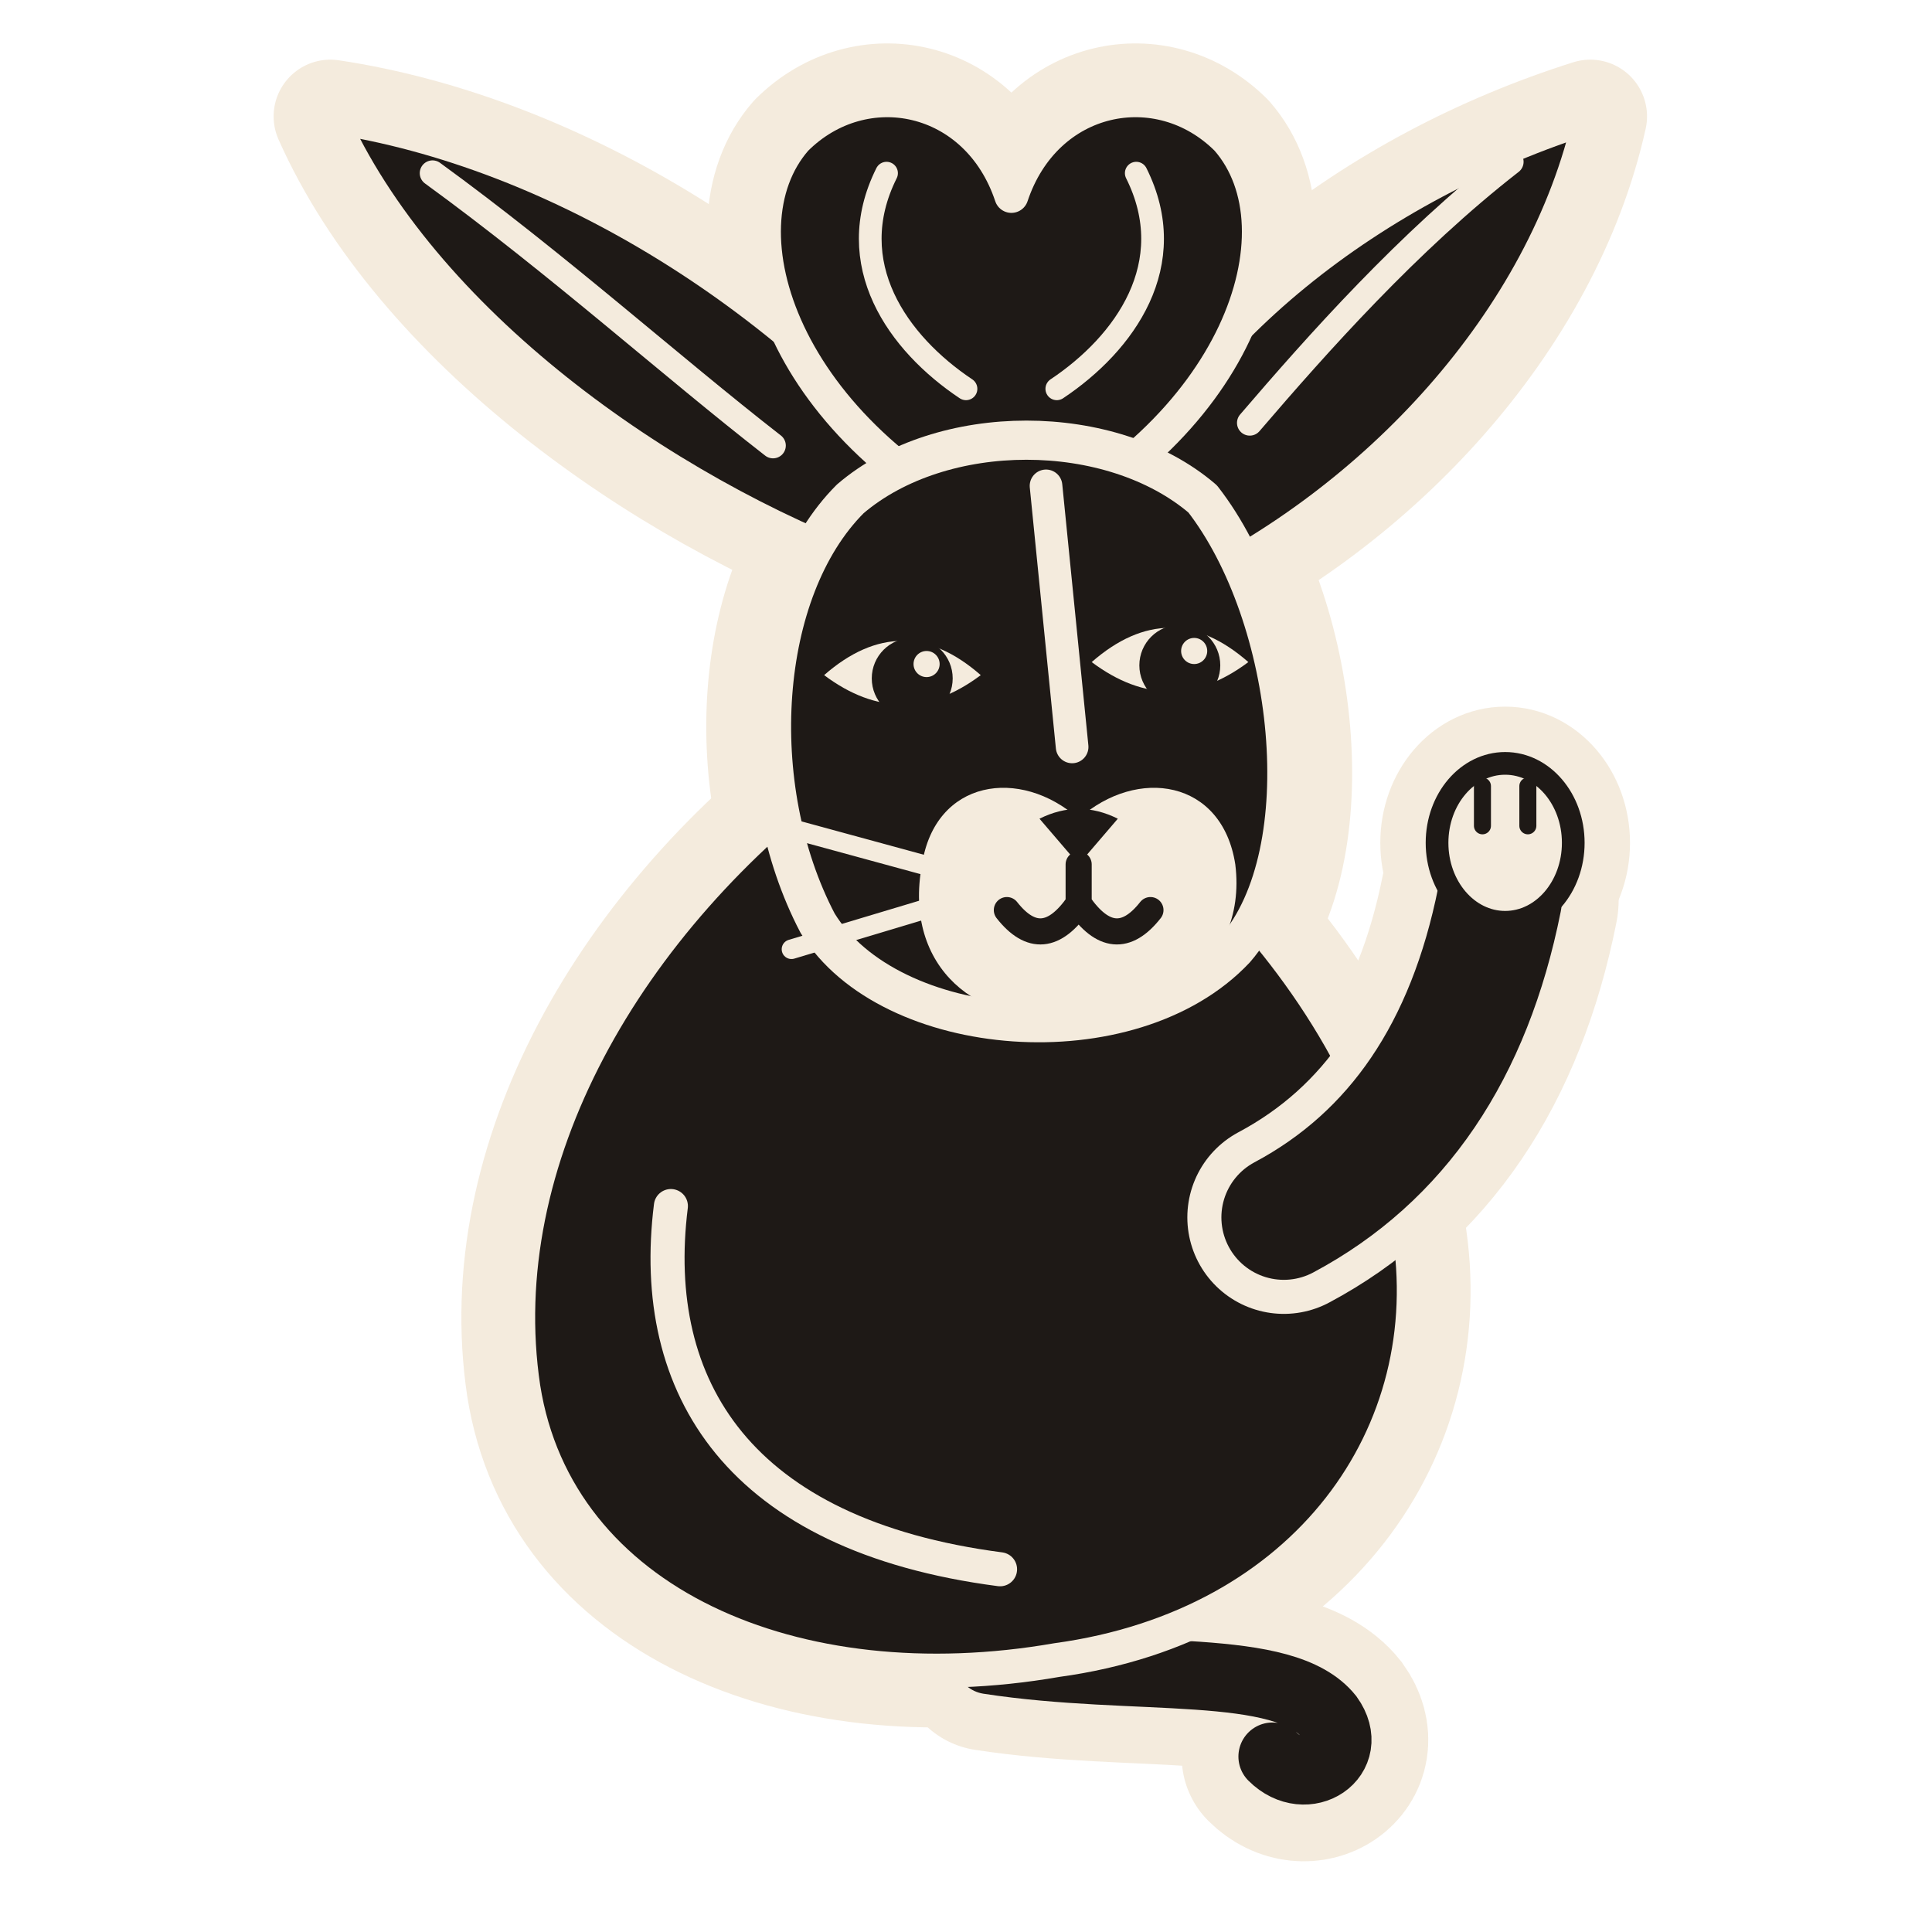
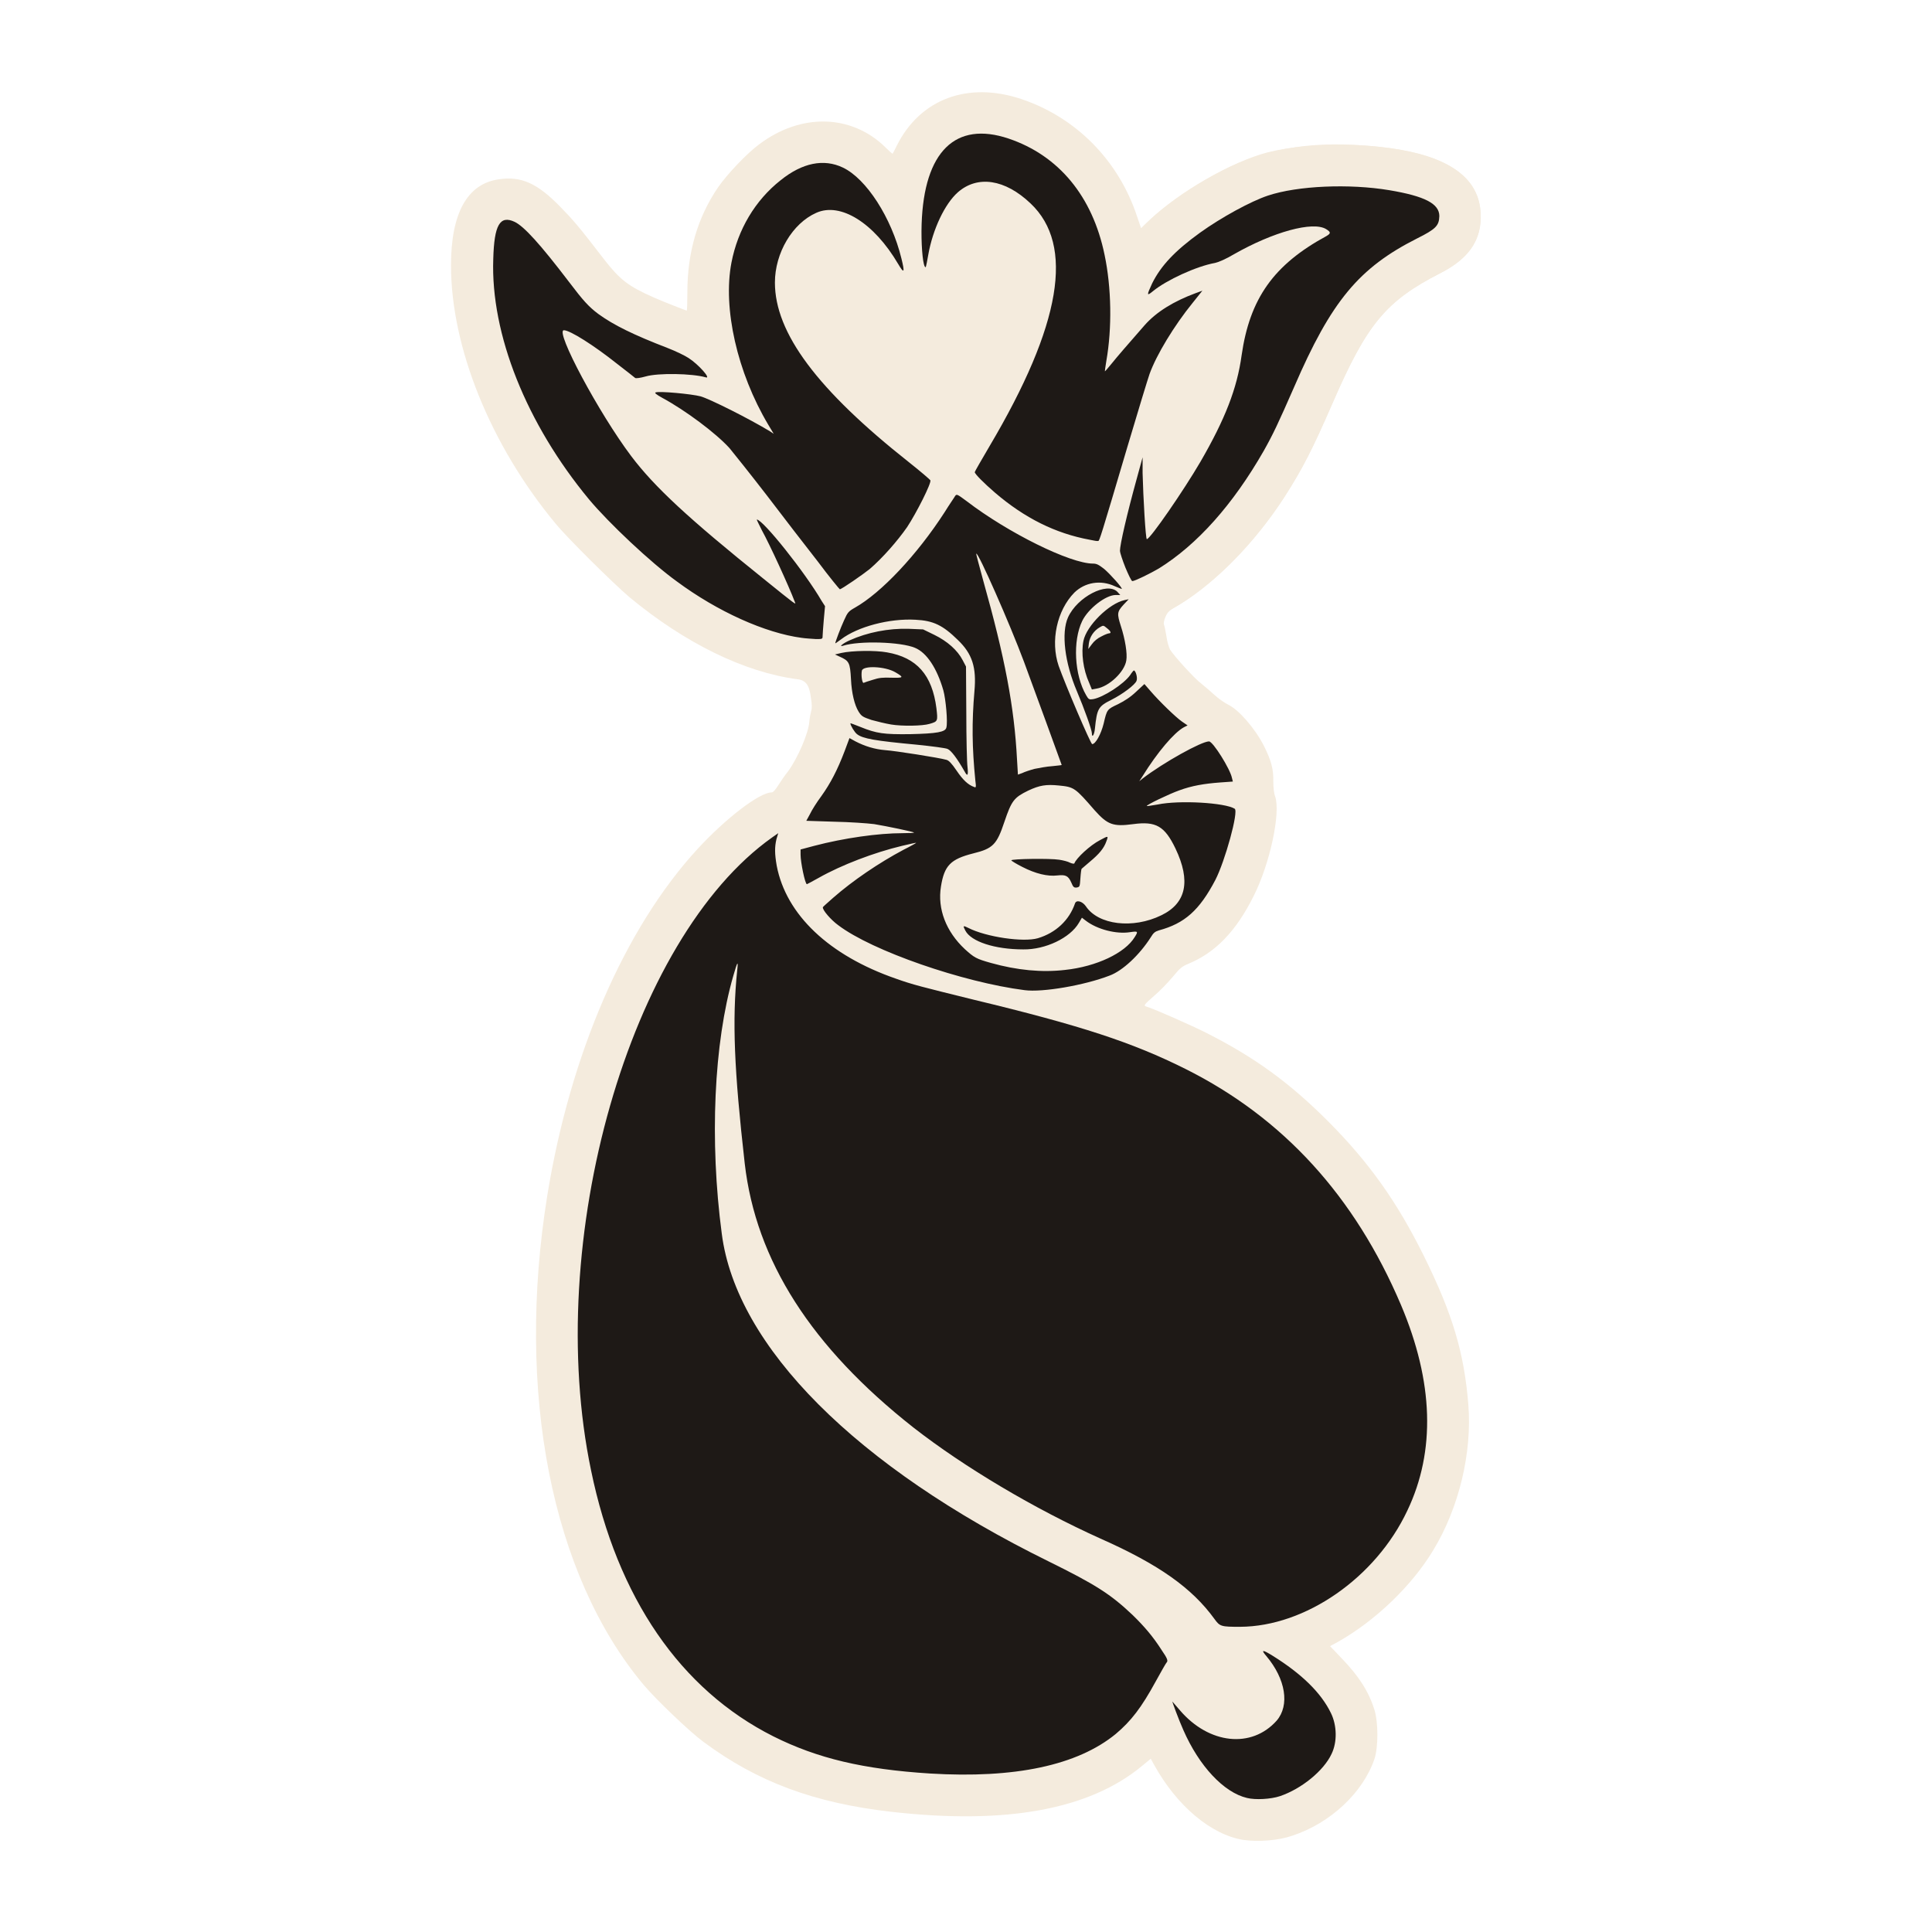
- <svg xmlns="http://www.w3.org/2000/svg" viewBox="0 0 32 32" shape-rendering="geometricPrecision">
+ <svg xmlns="http://www.w3.org/2000/svg" viewBox="0 0 64 64">
  <style>
-     .body { animation: rock 1s ease-in-out infinite; transform-origin: 16px 20px; }
-     .curl { animation: curl 0.35s ease-in-out infinite; transform-origin: 16.4px 28.4px; }
-     .eye { animation: blink 4s ease-in-out infinite; }
-     .eye-l { transform-origin: 15.2px 11.3px; }
-     .eye-r { transform-origin: 19.3px 11.1px; }
-     .wave { animation: wave 0.8s ease-in-out infinite; transform-origin: 21.6px 20.6px; }
+     .body { animation: rock 1.2s ease-in-out infinite; transform-origin: 32px 40px; }
+     .lid { animation: blink 4s ease-in-out infinite; transform: scaleY(0); }
+     .lid-l { transform-origin: 29.63px 21.15px; }
+     .lid-r { transform-origin: 36.56px 19.69px; }
+     .ear { animation: wave 0.6s ease-in-out infinite; transform-origin: 38.1px 18.48px; }
    @keyframes rock { 0%, 100% { transform: rotate(0deg); } 25% { transform: rotate(-4deg); } 75% { transform: rotate(4deg); } }
-     @keyframes blink { 0%, 92%, 100% { transform: scaleY(1); } 95% { transform: scaleY(0.15); } }
-     @keyframes wave { 0%, 100% { transform: rotate(0deg); } 50% { transform: rotate(-25deg); } }
-     @keyframes curl { 0%, 100% { transform: rotate(-8deg); } 50% { transform: rotate(8deg); } }
+     @keyframes blink { 0%, 92%, 100% { transform: scaleY(0); } 95% { transform: scaleY(1); } }
+     @keyframes wave { 0%, 100% { transform: rotate(0deg); } 50% { transform: rotate(10deg); } }
    @media (prefers-reduced-motion: reduce) { [class] { animation: none; } }
  </style>
-   <g transform="matrix(0.94 0 0 0.94 0.96 0.8)">
-     <g class="body">
-       <path class="curl" d="M16.4 28.4 C 19 28.8, 21.6 28.4, 22.4 29.4 C 22.9 30.1, 22 30.7, 21.4 30.1" fill="none" stroke="#F4EBDD" stroke-width="3.2" stroke-linecap="round" />
-       <path d="M13.8 12.6 C 10 15.4, 7.6 19.6, 8.2 23.6 C 8.8 27.4, 13 29.2, 17.6 28.4 C 22 27.8, 24.4 24.4, 23.8 20.8 C 23.4 18.2, 21.8 16, 20.4 14.6 Z" fill="#F4EBDD" stroke="#F4EBDD" stroke-width="2.0" stroke-linejoin="round" />
-       <path class="ear-l" d="M14.4 9.2 C 10.6 7.8, 6.4 4.8, 4.8 1.2 C 8.8 1.8, 13 4.4, 15.8 8 Z" fill="#F4EBDD" stroke="#F4EBDD" stroke-width="2.0" stroke-linejoin="round" />
-       <path class="ear-r" d="M18.4 8.4 C 19.8 5, 23.2 2.4, 27 1.2 C 26.2 4.8, 23.2 8, 19.8 9.6 Z" fill="#F4EBDD" stroke="#F4EBDD" stroke-width="2.0" stroke-linejoin="round" />
-       <path d="M16.8 8.6 C 12.8 6.8, 11.6 3.2, 13 1.6 C 14.2 0.4, 16.2 0.8, 16.8 2.6 C 17.4 0.8, 19.4 0.4, 20.6 1.6 C 22 3.2, 20.8 6.8, 16.8 8.6 Z" fill="#F4EBDD" stroke="#F4EBDD" stroke-width="2.0" stroke-linejoin="round" />
-       <path transform="matrix(1.15 0 0 1.15 -2.6 -1.95)" d="M14.4 8.6 C 13 10, 12.8 13, 13.9 15.1 C 15 16.9, 18.7 17.2, 20.3 15.5 C 21.6 14, 21.2 10.4, 19.8 8.6 C 18.4 7.4, 15.8 7.4, 14.4 8.6 Z" fill="#F4EBDD" stroke="#F4EBDD" stroke-width="2.0" stroke-linejoin="round" />
-       <g class="wave">
-         <path d="M21.6 20.6 Q 24.6 19 25.4 15" fill="none" stroke="#F4EBDD" stroke-width="4.2" stroke-linecap="round" />
-         <ellipse cx="25.5" cy="14" rx="1.2" ry="1.4" fill="#F4EBDD" stroke="#F4EBDD" stroke-width="2.0" />
-       </g>
-       <path class="curl" d="M16.4 28.4 C 19 28.8, 21.6 28.4, 22.4 29.4 C 22.9 30.1, 22 30.7, 21.4 30.1" fill="none" stroke="#F4EBDD" stroke-width="2.4" stroke-linecap="round" />
-       <path class="curl" d="M16.4 28.4 C 19 28.8, 21.6 28.4, 22.4 29.4 C 22.9 30.1, 22 30.7, 21.4 30.1" fill="none" stroke="#1E1916" stroke-width="1.2" stroke-linecap="round" />
-       <path d="M13.8 12.6 C 10 15.4, 7.6 19.6, 8.2 23.6 C 8.8 27.4, 13 29.2, 17.6 28.4 C 22 27.8, 24.4 24.4, 23.8 20.8 C 23.4 18.2, 21.8 16, 20.4 14.6 Z" fill="#1E1916" stroke="#F4EBDD" stroke-width="0.6" stroke-linejoin="round" />
-       <path class="ear-l" d="M14.4 9.2 C 10.6 7.8, 6.4 4.8, 4.8 1.2 C 8.8 1.8, 13 4.4, 15.8 8 Z" fill="#1E1916" stroke="#F4EBDD" stroke-width="0.6" stroke-linejoin="round" />
-       <path class="ear-r" d="M18.4 8.4 C 19.8 5, 23.2 2.4, 27 1.2 C 26.2 4.8, 23.2 8, 19.8 9.6 Z" fill="#1E1916" stroke="#F4EBDD" stroke-width="0.6" stroke-linejoin="round" />
-       <path d="M16.8 8.6 C 12.8 6.8, 11.6 3.2, 13 1.6 C 14.2 0.4, 16.2 0.8, 16.8 2.6 C 17.4 0.8, 19.4 0.4, 20.6 1.6 C 22 3.2, 20.8 6.8, 16.8 8.6 Z" fill="#1E1916" stroke="#F4EBDD" stroke-width="0.6" stroke-linejoin="round" />
-       <path transform="matrix(1.15 0 0 1.15 -2.6 -1.95)" d="M14.4 8.6 C 13 10, 12.8 13, 13.9 15.1 C 15 16.9, 18.7 17.2, 20.3 15.5 C 21.6 14, 21.2 10.4, 19.8 8.6 C 18.4 7.4, 15.8 7.4, 14.4 8.6 Z" fill="#1E1916" stroke="#F4EBDD" stroke-width="0.6" stroke-linejoin="round" />
-       <g class="wave">
-         <path d="M21.6 20.6 Q 24.6 19 25.4 15" fill="none" stroke="#F4EBDD" stroke-width="3.4" stroke-linecap="round" />
-         <path d="M21.6 20.6 Q 24.6 19 25.4 15" fill="none" stroke="#1E1916" stroke-width="2.2" stroke-linecap="round" />
-         <ellipse cx="25.5" cy="14" rx="1.2" ry="1.4" fill="#F4EBDD" stroke="#1E1916" stroke-width="0.4" />
-         <path d="M25.1 13 L 25.1 13.7 M25.9 13 L 25.9 13.7" stroke="#1E1916" stroke-width="0.3" stroke-linecap="round" />
-       </g>
-       <path d="M10.8 20.4 C 10.4 23.6, 12 26.2, 16.6 26.8" fill="none" stroke="#F4EBDD" stroke-width="0.6" stroke-linecap="round" />
-       <path d="M6.6 2.2 C 8.8 3.8, 10.8 5.6, 12.6 7 M25.6 2 C 23.8 3.4, 22.2 5.2, 21 6.6" fill="none" stroke="#F4EBDD" stroke-width="0.45" stroke-linecap="round" />
-       <path d="M14.6 2.2 C 13.8 3.8, 14.8 5.2, 16 6 M19 2.2 C 19.8 3.8, 18.8 5.2, 17.6 6" fill="none" stroke="#F4EBDD" stroke-width="0.4" stroke-linecap="round" />
-       <g transform="matrix(1.15 0 0 1.15 -2.6 -1.95)">
-         <path d="M17.4 8.4 L 17.8 12.4" fill="none" stroke="#F4EBDD" stroke-width="0.5" stroke-linecap="round" />
-         <path d="M15.5 14.2 C 15.2 15.8, 16.4 16.7, 17.7 16.5 C 19 16.7, 20.5 15.8, 20.3 14.2 C 20.1 12.9, 18.8 12.7, 17.9 13.5 C 17 12.7, 15.7 12.9, 15.5 14.2 Z" fill="#F4EBDD" />
-         <path d="M15.5 14.2 L 13.3 13.6 M15.5 14.9 L 13.5 15.5" fill="none" stroke="#F4EBDD" stroke-width="0.3" stroke-linecap="round" />
-         <path d="M17.3 13.5 Q 17.9 13.2 18.5 13.5 L 17.9 14.2 Z" fill="#1E1916" />
-         <g class="eye eye-l">
-           <path d="M14.0 11.3 Q 15.2 10.25 16.4 11.3 Q 15.2 12.2 14.0 11.3 Z" fill="#F4EBDD" />
-           <circle cx="15.35" cy="11.35" r="0.62" fill="#1E1916" />
-           <circle cx="15.57" cy="11.13" r="0.2" fill="#F4EBDD" />
-         </g>
-         <g class="eye eye-r">
-           <path d="M18.1 11.1 Q 19.3 10.05 20.5 11.1 Q 19.3 12.0 18.1 11.1 Z" fill="#F4EBDD" />
-           <circle cx="19.45" cy="11.15" r="0.62" fill="#1E1916" />
-           <circle cx="19.67" cy="10.93" r="0.2" fill="#F4EBDD" />
-         </g>
-         <path d="M17.9 14.2 L 17.9 14.8 M16.8 14.9 Q 17.35 15.6 17.9 14.8 Q 18.45 15.6 19 14.9" fill="none" stroke="#1E1916" stroke-width="0.4" stroke-linecap="round" stroke-linejoin="round" />
-       </g>
+   <g class="body">
+     <path d="M41.19 60.95C40.12 60.78 38.98 59.82 38.23 58.46L38.12 58.26L37.83 58.5C36.09 59.94 33.35 60.45 29.54 60.02C26.98 59.73 25.09 59.03 23.3 57.7C22.84 57.36 21.73 56.3 21.31 55.8C18.27 52.16 17.08 46.11 18.13 39.6C18.89 34.91 20.7 30.74 23.11 28.12C24.04 27.11 25.16 26.25 25.56 26.25C25.61 26.25 25.68 26.17 25.77 26.03C25.85 25.91 25.99 25.69 26.1 25.56C26.43 25.11 26.79 24.27 26.81 23.9C26.82 23.79 26.85 23.63 26.87 23.56C26.9 23.47 26.9 23.34 26.86 23.1C26.81 22.69 26.69 22.53 26.41 22.5C24.67 22.27 22.71 21.32 20.86 19.79C20.34 19.35 18.8 17.83 18.4 17.34C16.25 14.75 14.94 11.51 14.94 8.79C14.94 7.06 15.48 6.09 16.52 5.94C17.26 5.83 17.79 6.06 18.56 6.85C19 7.3 19.18 7.51 20.01 8.59C20.54 9.27 20.81 9.48 21.67 9.86C22.01 10.01 22.71 10.28 22.75 10.29C22.76 10.29 22.77 10.01 22.77 9.68C22.77 8.35 23.11 7.2 23.79 6.2C24.09 5.77 24.73 5.09 25.15 4.78C26.53 3.74 28.2 3.78 29.32 4.87C29.45 5 29.56 5.1 29.57 5.09C29.58 5.08 29.64 4.96 29.71 4.82C30.48 3.28 32.06 2.69 33.83 3.28C35.65 3.89 37.06 5.32 37.67 7.18L37.8 7.56L38.09 7.28C39.1 6.34 40.83 5.35 41.98 5.05C43.49 4.67 45.86 4.72 47.27 5.17C48.57 5.59 49.17 6.37 49.03 7.46C48.94 8.14 48.52 8.64 47.71 9.05C45.91 9.97 45.28 10.73 44.14 13.36C43.46 14.92 43.15 15.52 42.55 16.46C41.57 17.97 40.31 19.26 39.06 20.03C38.73 20.22 38.68 20.27 38.61 20.43C38.56 20.55 38.54 20.64 38.56 20.7C38.58 20.74 38.61 20.91 38.64 21.08C38.66 21.25 38.72 21.44 38.76 21.52C38.89 21.73 39.58 22.49 39.8 22.65C39.91 22.74 40.1 22.9 40.23 23.02C40.36 23.14 40.56 23.28 40.68 23.34C41.04 23.51 41.58 24.14 41.87 24.71C42.11 25.19 42.19 25.49 42.18 25.88C42.18 26.09 42.2 26.28 42.24 26.38C42.43 26.92 42.07 28.62 41.52 29.7C40.95 30.84 40.27 31.55 39.38 31.92C39.14 32.02 39.09 32.07 38.84 32.37C38.68 32.56 38.41 32.84 38.23 32.99C37.88 33.3 37.87 33.31 37.99 33.35C38.21 33.41 39.5 33.98 39.97 34.22C41.57 35.03 42.72 35.87 43.98 37.13C45.34 38.49 46.28 39.81 47.17 41.61C48.12 43.53 48.5 44.81 48.64 46.52C48.77 48.12 48.33 49.95 47.48 51.35C46.77 52.53 45.56 53.69 44.32 54.39L44.06 54.53L44.45 54.94C45.01 55.52 45.34 56.03 45.53 56.64C45.66 57.06 45.66 57.88 45.53 58.27C45.15 59.38 44.08 60.39 42.81 60.81C42.35 60.97 41.69 61.02 41.19 60.95Z" fill="#F4EBDD" />
+     <g class="ear">
+       <path d="M37.27 20.59C36.99 20.55 36.75 20.44 36.54 20.24C36.31 20.03 36.22 19.88 35.96 19.21C35.63 18.38 35.64 18.12 36.08 16.4C36.31 15.47 36.56 14.66 36.65 14.49C37.06 13.81 38.03 13.6 38.65 14.07L38.82 14.2L39.11 13.6C39.55 12.67 39.67 12.31 39.79 11.45C39.83 11.16 39.91 10.76 39.96 10.57C40.01 10.38 40.04 10.22 40.04 10.21C40 10.17 39.14 10.64 38.94 10.8C38.36 11.29 37.6 11.26 37.07 10.73C35.87 9.53 37.43 7.21 40.49 5.65C41.88 4.94 43.35 4.68 45.19 4.82C47.62 5 48.87 5.67 49.03 6.88C49.16 7.83 48.73 8.53 47.71 9.05C45.91 9.97 45.28 10.73 44.14 13.36C43.46 14.92 43.15 15.52 42.55 16.46C40.97 18.91 38.58 20.78 37.27 20.59Z" fill="#F4EBDD" />
+       <path d="M37.28 18.8C37.18 18.55 37.1 18.3 37.1 18.25C37.1 18.04 37.33 17.04 37.65 15.88L37.85 15.15L37.85 15.67C37.87 16.47 37.95 17.86 37.99 17.86C38.1 17.86 39.21 16.25 39.77 15.29C40.58 13.89 40.98 12.87 41.13 11.77C41.4 9.89 42.19 8.77 43.94 7.82C44.09 7.73 44.09 7.69 43.93 7.59C43.49 7.32 42.18 7.68 40.88 8.42C40.61 8.58 40.38 8.68 40.25 8.71C39.63 8.82 38.64 9.28 38.2 9.64C37.98 9.82 37.98 9.79 38.17 9.38C38.46 8.8 38.92 8.31 39.75 7.71C40.46 7.2 41.43 6.67 42 6.48C42.99 6.15 44.7 6.08 46.02 6.3C47.21 6.5 47.68 6.75 47.68 7.16C47.67 7.48 47.56 7.59 46.94 7.9C45.02 8.87 44.1 9.97 42.87 12.82C42.34 14.03 42.17 14.39 41.86 14.94C40.84 16.72 39.66 18.04 38.39 18.83C38.1 19 37.59 19.25 37.51 19.25C37.48 19.25 37.38 19.04 37.28 18.8Z" fill="#1E1916" fill-rule="evenodd" />
+     </g>
+     <path d="M41.31 59.56C40.54 59.38 39.72 58.5 39.2 57.31C39.06 57 38.81 56.33 38.84 56.37C38.85 56.38 38.96 56.51 39.09 56.66C40.05 57.78 41.46 57.93 42.29 57C42.73 56.49 42.59 55.62 41.95 54.86C41.76 54.64 41.82 54.64 42.16 54.85C43.12 55.45 43.76 56.07 44.09 56.75C44.29 57.16 44.3 57.71 44.11 58.1C43.85 58.66 43.11 59.26 42.4 59.5C42.1 59.6 41.59 59.63 41.31 59.56ZM30.81 58.75C28.6 58.61 27.08 58.25 25.62 57.52C22.54 55.97 20.45 52.93 19.58 48.71C17.99 41.1 20.85 31.09 25.58 27.74L25.78 27.6L25.72 27.8C25.66 28.06 25.66 28.28 25.73 28.68C26.04 30.3 27.46 31.65 29.68 32.42C30.24 32.62 30.53 32.69 32.27 33.12C35.8 33.97 37.51 34.53 39.27 35.41C42.51 37.03 44.88 39.63 46.41 43.23C47.49 45.78 47.56 48.07 46.62 50.04C45.57 52.27 43.24 53.88 41.08 53.89C40.45 53.89 40.41 53.88 40.23 53.63C39.49 52.61 38.4 51.83 36.46 50.97C34.26 49.98 31.94 48.6 30.26 47.29C26.88 44.63 25.04 41.76 24.67 38.54C24.32 35.45 24.25 33.81 24.42 32.15C24.46 31.8 24.43 31.84 24.29 32.33C23.65 34.55 23.5 37.78 23.91 40.87C24.39 44.61 28.37 48.59 34.73 51.72C36.29 52.49 36.78 52.8 37.52 53.5C37.91 53.88 38.2 54.22 38.48 54.66C38.68 54.95 38.7 55.02 38.64 55.08C38.62 55.1 38.46 55.38 38.29 55.69C37.81 56.57 37.47 57.01 36.96 57.44C35.69 58.48 33.62 58.92 30.81 58.75ZM33.94 32.8C31.9 32.54 28.89 31.5 27.77 30.65C27.52 30.47 27.23 30.13 27.26 30.05C27.26 30.04 27.42 29.9 27.6 29.74C28.25 29.17 29.12 28.58 29.93 28.15C30.17 28.03 30.36 27.92 30.35 27.92C30.35 27.91 30.14 27.96 29.88 28.02C28.96 28.24 27.88 28.65 27.12 29.08C26.92 29.19 26.74 29.29 26.73 29.29C26.67 29.29 26.52 28.57 26.52 28.31L26.52 28.14L26.97 28.02C27.96 27.76 29.1 27.6 29.9 27.6C30.12 27.6 30.29 27.59 30.28 27.58C30.25 27.55 29.38 27.37 28.96 27.3C28.72 27.27 28.14 27.23 27.63 27.22L26.71 27.19L26.83 26.97C26.89 26.84 27.06 26.57 27.21 26.37C27.51 25.95 27.74 25.51 27.98 24.88L28.14 24.45L28.34 24.56C28.65 24.72 28.97 24.82 29.33 24.85C29.64 24.87 31.11 25.1 31.35 25.17C31.43 25.19 31.52 25.28 31.69 25.53C31.9 25.84 32.07 26 32.27 26.07C32.33 26.1 32.34 26.08 32.31 25.86C32.2 24.76 32.19 23.93 32.28 22.89C32.35 22.11 32.21 21.66 31.73 21.2C31.23 20.71 30.92 20.56 30.33 20.53C29.46 20.48 28.41 20.76 27.86 21.18C27.75 21.26 27.67 21.32 27.67 21.31C27.67 21.26 27.85 20.79 27.96 20.55C28.08 20.28 28.11 20.25 28.32 20.13C29.19 19.64 30.38 18.38 31.29 16.97C31.45 16.71 31.62 16.47 31.64 16.43C31.69 16.36 31.71 16.37 32.02 16.6C33.39 17.65 35.45 18.67 36.21 18.67C36.33 18.67 36.4 18.71 36.58 18.85C36.78 19.02 37.19 19.48 37.16 19.51C37.15 19.51 37.05 19.47 36.93 19.42C36.46 19.2 35.94 19.29 35.59 19.63C35.01 20.22 34.79 21.24 35.07 22.06C35.29 22.68 36.13 24.65 36.18 24.65C36.29 24.65 36.47 24.33 36.56 23.97C36.67 23.5 36.67 23.5 37.03 23.33C37.25 23.22 37.44 23.1 37.63 22.92L37.91 22.66L38.11 22.89C38.41 23.24 38.95 23.76 39.15 23.9L39.34 24.03L39.22 24.09C38.89 24.27 38.34 24.92 37.85 25.71L37.74 25.88L37.85 25.79C38.54 25.26 39.8 24.56 40.05 24.56C40.18 24.56 40.75 25.47 40.81 25.77L40.84 25.89L40.42 25.92C39.88 25.96 39.48 26.03 39.07 26.18C38.73 26.3 37.96 26.67 37.99 26.7C38 26.71 38.16 26.68 38.35 26.65C39.07 26.5 40.58 26.59 40.9 26.79C41.04 26.87 40.58 28.53 40.26 29.15C39.73 30.16 39.24 30.59 38.39 30.82C38.26 30.86 38.21 30.9 38.12 31.05C37.75 31.63 37.19 32.16 36.75 32.32C35.92 32.64 34.53 32.88 33.94 32.8ZM35.28 32.13C36.32 32.02 37.27 31.57 37.59 31.04C37.71 30.85 37.7 30.84 37.43 30.88C36.98 30.95 36.35 30.79 35.97 30.5L35.84 30.4L35.74 30.57C35.45 31.07 34.63 31.46 33.9 31.45C32.95 31.45 32.17 31.19 31.98 30.83C31.89 30.66 31.9 30.65 32.08 30.74C32.67 31.04 33.9 31.22 34.38 31.08C34.98 30.9 35.42 30.48 35.61 29.93C35.65 29.8 35.85 29.85 35.97 30.02C36.38 30.64 37.53 30.78 38.47 30.32C39.3 29.92 39.45 29.18 38.94 28.11C38.58 27.36 38.29 27.2 37.54 27.3C36.87 27.39 36.69 27.32 36.26 26.84C35.61 26.09 35.58 26.07 35.07 26.02C34.66 25.98 34.44 26.01 34.06 26.19C33.59 26.42 33.51 26.52 33.27 27.23C33.02 27.98 32.89 28.11 32.24 28.27C31.49 28.46 31.28 28.67 31.17 29.37C31.05 30.11 31.34 30.86 31.96 31.44C32.27 31.72 32.33 31.76 32.83 31.9C33.69 32.14 34.51 32.22 35.28 32.13ZM35.49 29.24C35.39 29.01 35.3 28.97 35.03 29C34.7 29.04 34.3 28.94 33.87 28.72C33.67 28.62 33.51 28.52 33.5 28.5C33.5 28.45 34.78 28.43 35.09 28.48C35.22 28.5 35.38 28.54 35.45 28.58C35.52 28.61 35.58 28.62 35.59 28.6C35.65 28.43 36.11 28 36.44 27.83C36.72 27.68 36.72 27.68 36.65 27.87C36.57 28.1 36.41 28.29 36.11 28.54C35.97 28.66 35.84 28.77 35.83 28.78C35.82 28.79 35.8 28.93 35.79 29.09C35.77 29.37 35.77 29.38 35.67 29.4C35.58 29.41 35.55 29.39 35.49 29.24ZM31.95 25.55C31.71 25.13 31.51 24.86 31.39 24.81C31.33 24.78 30.87 24.72 30.38 24.67C28.99 24.54 28.58 24.47 28.39 24.32C28.31 24.26 28.17 24.03 28.17 23.96C28.17 23.95 28.32 24.01 28.5 24.08C29.04 24.3 29.28 24.33 30.15 24.32C31.04 24.3 31.32 24.25 31.35 24.1C31.4 23.92 31.33 23.16 31.25 22.87C31.04 22.14 30.7 21.62 30.31 21.46C29.84 21.26 28.46 21.22 27.93 21.39C27.77 21.44 27.92 21.31 28.15 21.21C28.73 20.95 29.43 20.81 30.1 20.83L30.58 20.85L30.95 21.03C31.38 21.24 31.72 21.54 31.89 21.87L32 22.08L32.01 23.61C32.01 24.46 32.03 25.27 32.05 25.41C32.08 25.69 32.05 25.74 31.95 25.55ZM34.27 25.47C34.42 25.44 34.68 25.39 34.86 25.38C35.03 25.36 35.17 25.35 35.17 25.34C35.17 25.33 34.19 22.65 33.92 21.92C33.45 20.66 32.4 18.28 32.34 18.34C32.33 18.35 32.44 18.75 32.57 19.23C33.29 21.79 33.6 23.42 33.69 25.16L33.72 25.66L33.86 25.61C33.94 25.57 34.12 25.51 34.27 25.47ZM36.17 24.29C36.17 24.18 35.92 23.48 35.67 22.89C35.27 21.95 35.15 20.96 35.38 20.45C35.69 19.77 36.67 19.27 37.01 19.6L37.11 19.71L36.96 19.71C36.63 19.71 36.05 20.16 35.85 20.57C35.53 21.23 35.59 22.36 35.98 23.03C36.06 23.17 36.08 23.18 36.21 23.16C36.55 23.1 37.23 22.66 37.44 22.36C37.49 22.28 37.55 22.21 37.56 22.21C37.62 22.21 37.69 22.45 37.65 22.55C37.61 22.68 37.18 23 36.82 23.18C36.38 23.4 36.34 23.47 36.27 24.14C36.25 24.35 36.17 24.46 36.17 24.29ZM29.52 24C29.34 23.97 29.05 23.9 28.87 23.85C28.58 23.75 28.54 23.73 28.44 23.57C28.31 23.36 28.21 22.96 28.19 22.5C28.16 21.95 28.13 21.89 27.81 21.75L27.66 21.68L27.87 21.63C28.23 21.55 29 21.54 29.38 21.61C30.37 21.78 30.88 22.36 31.02 23.46C31.07 23.89 31.07 23.9 30.79 23.98C30.56 24.05 29.88 24.06 29.52 24ZM36.08 22.62C35.88 22.18 35.81 21.62 35.89 21.23C35.99 20.73 36.74 19.99 37.25 19.88L37.39 19.85L37.22 20.03C37 20.27 37 20.33 37.13 20.74C37.27 21.17 37.35 21.65 37.31 21.88C37.25 22.26 36.74 22.74 36.33 22.81L36.17 22.84L36.08 22.62ZM28.91 22.52C29.12 22.45 29.24 22.44 29.53 22.45C29.94 22.46 29.95 22.44 29.66 22.27C29.32 22.07 28.58 22.04 28.55 22.22C28.52 22.37 28.56 22.64 28.61 22.62C28.63 22.61 28.77 22.56 28.91 22.52ZM36.49 21.08C36.6 21.02 36.71 20.98 36.74 20.98C36.82 20.98 36.8 20.91 36.67 20.81C36.55 20.71 36.55 20.71 36.43 20.78C36.24 20.89 36.1 21.09 36.07 21.31L36.05 21.5L36.17 21.34C36.24 21.24 36.36 21.14 36.49 21.08ZM26.56 21.13C25.35 20.97 23.77 20.26 22.42 19.26C21.56 18.64 20.16 17.32 19.51 16.54C17.44 14.04 16.25 11.07 16.34 8.58C16.37 7.45 16.56 7.12 17.05 7.35C17.36 7.5 17.89 8.08 18.85 9.34C19.32 9.96 19.5 10.16 19.82 10.4C20.33 10.77 20.98 11.09 22.12 11.53C22.38 11.63 22.69 11.78 22.81 11.86C23.14 12.07 23.57 12.56 23.38 12.5C22.93 12.37 21.8 12.35 21.39 12.47C21.21 12.52 21.07 12.54 21.04 12.52C21.02 12.5 20.75 12.29 20.44 12.05C19.66 11.43 18.88 10.94 18.68 10.94C18.37 10.94 19.84 13.69 20.91 15.11C21.68 16.13 22.8 17.17 25.29 19.17C26.38 20.05 26.38 20.05 26.33 19.94C26.13 19.41 25.49 18.02 25.24 17.57C25.14 17.37 25.06 17.21 25.07 17.21C25.27 17.21 26.67 18.96 27.22 19.91L27.33 20.08L27.29 20.52C27.27 20.76 27.25 21.01 27.25 21.07C27.25 21.17 27.24 21.17 27.03 21.17C26.91 21.16 26.69 21.15 26.56 21.13ZM27.09 18.6C26.7 18.1 25.94 17.12 25.41 16.42C24.87 15.72 24.31 15.02 24.17 14.85C23.72 14.35 22.7 13.59 21.94 13.18C21.74 13.07 21.67 13.01 21.72 13C21.83 12.95 22.91 13.05 23.21 13.13C23.52 13.22 24.8 13.86 25.51 14.29L25.63 14.37L25.45 14.07C24.42 12.34 23.94 10.21 24.23 8.7C24.44 7.61 25.01 6.64 25.86 5.97C26.58 5.39 27.29 5.25 27.92 5.55C28.7 5.92 29.53 7.21 29.86 8.56C29.98 9.04 29.95 9.08 29.75 8.74C28.95 7.38 27.84 6.69 27.04 7.05C26.25 7.4 25.67 8.38 25.67 9.36C25.67 11.03 27.07 12.91 30.12 15.32C30.5 15.62 30.81 15.89 30.82 15.91C30.86 16 30.36 16.99 30.05 17.46C29.73 17.92 29.24 18.48 28.81 18.85C28.6 19.02 27.88 19.52 27.82 19.52C27.81 19.52 27.47 19.11 27.09 18.6ZM36.1 17.88C34.96 17.67 33.94 17.16 32.96 16.32C32.6 16.01 32.29 15.7 32.29 15.64C32.29 15.62 32.51 15.24 32.78 14.78C35.16 10.76 35.6 8.12 34.14 6.74C33.29 5.93 32.38 5.8 31.73 6.37C31.3 6.75 30.9 7.59 30.75 8.44C30.67 8.88 30.67 8.89 30.63 8.82C30.56 8.68 30.51 8.05 30.53 7.42C30.61 5.02 31.65 4 33.41 4.59C35.07 5.15 36.19 6.5 36.59 8.44C36.82 9.53 36.84 10.87 36.65 11.95C36.62 12.13 36.6 12.28 36.6 12.3C36.6 12.31 36.7 12.2 36.82 12.05C37.03 11.79 37.29 11.49 37.92 10.77C38.31 10.33 38.88 9.98 39.61 9.71L39.83 9.63L39.51 10.03C38.9 10.78 38.31 11.75 38.08 12.39C38.03 12.53 37.7 13.61 37.35 14.79C36.46 17.8 36.42 17.92 36.38 17.92C36.36 17.93 36.23 17.91 36.1 17.88Z" fill="#1E1916" fill-rule="evenodd" />
+     <g class="lid lid-l">
+       <ellipse cx="29.63" cy="22.75" rx="1.9" ry="1.6" fill="#1E1916" />
+       <path d="M27.92 22.91 Q 29.63 24.19 31.34 22.91" fill="none" stroke="#F4EBDD" stroke-width="0.55" stroke-linecap="round" />
+     </g>
+     <g class="lid lid-r">
+       <ellipse cx="36.56" cy="21.44" rx="1.15" ry="1.75" fill="#1E1916" />
+       <path d="M35.53 21.62 Q 36.56 23.02 37.59 21.62" fill="none" stroke="#F4EBDD" stroke-width="0.55" stroke-linecap="round" />
    </g>
  </g>
</svg>
